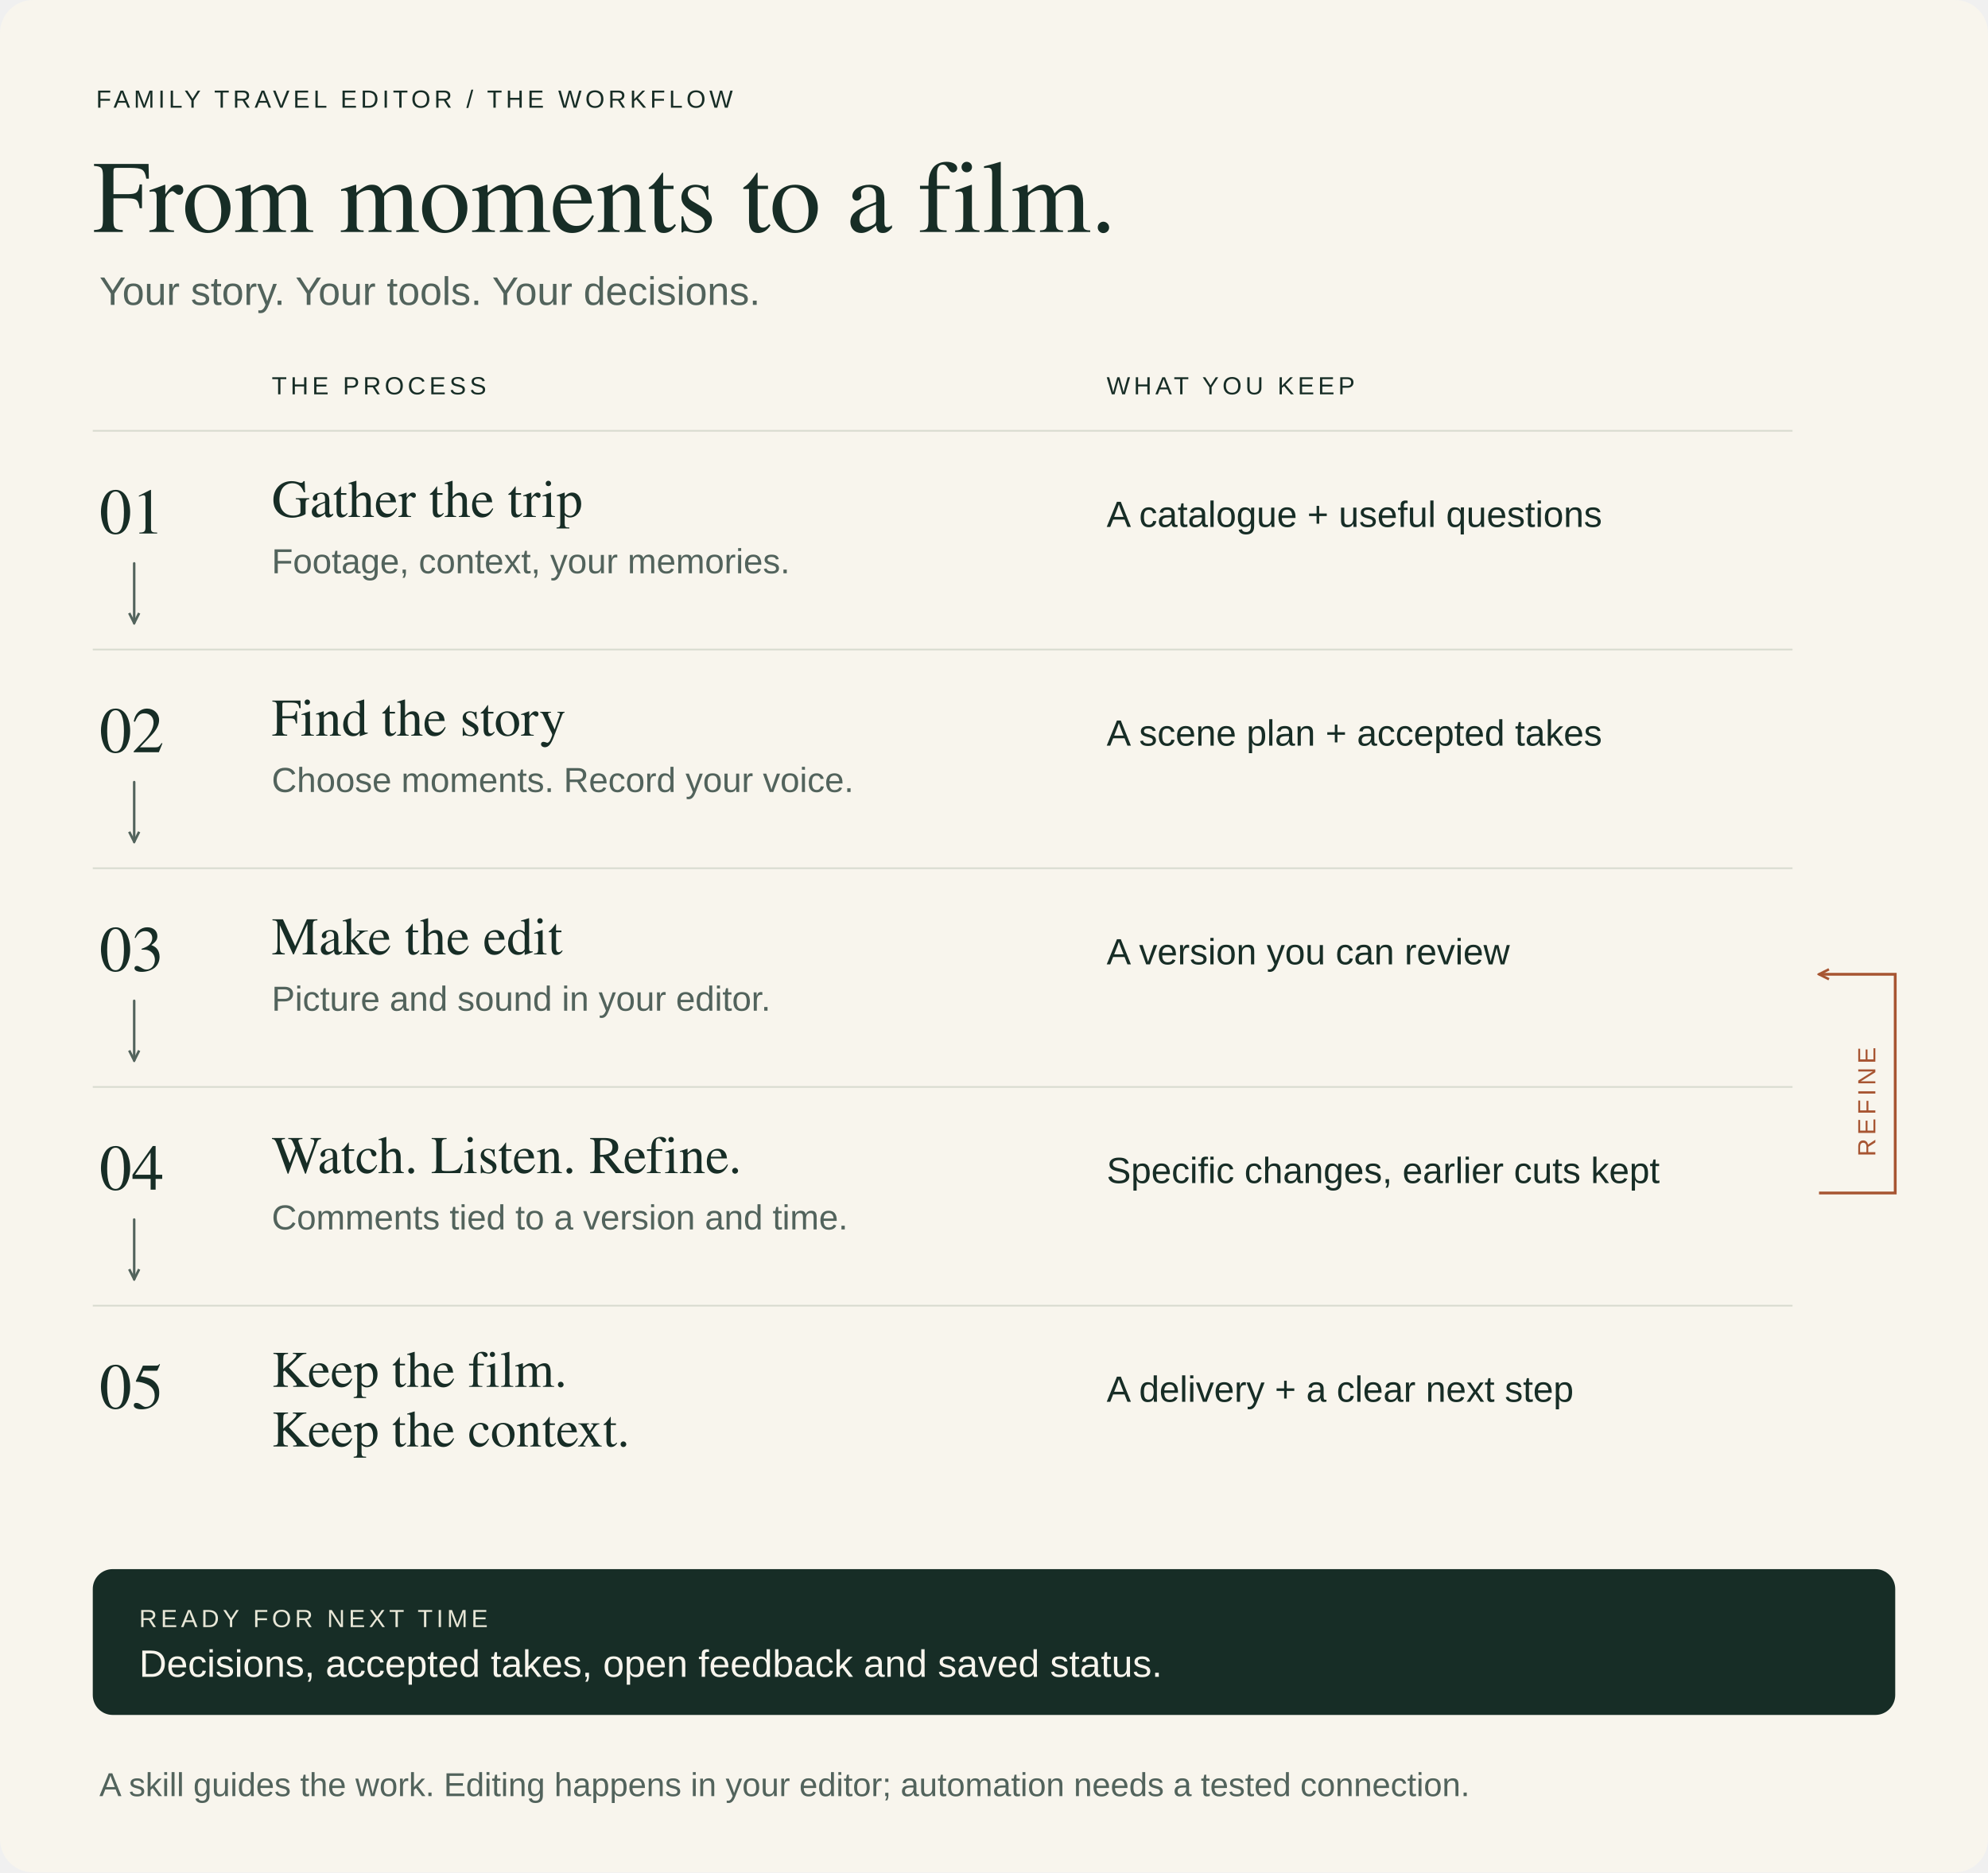
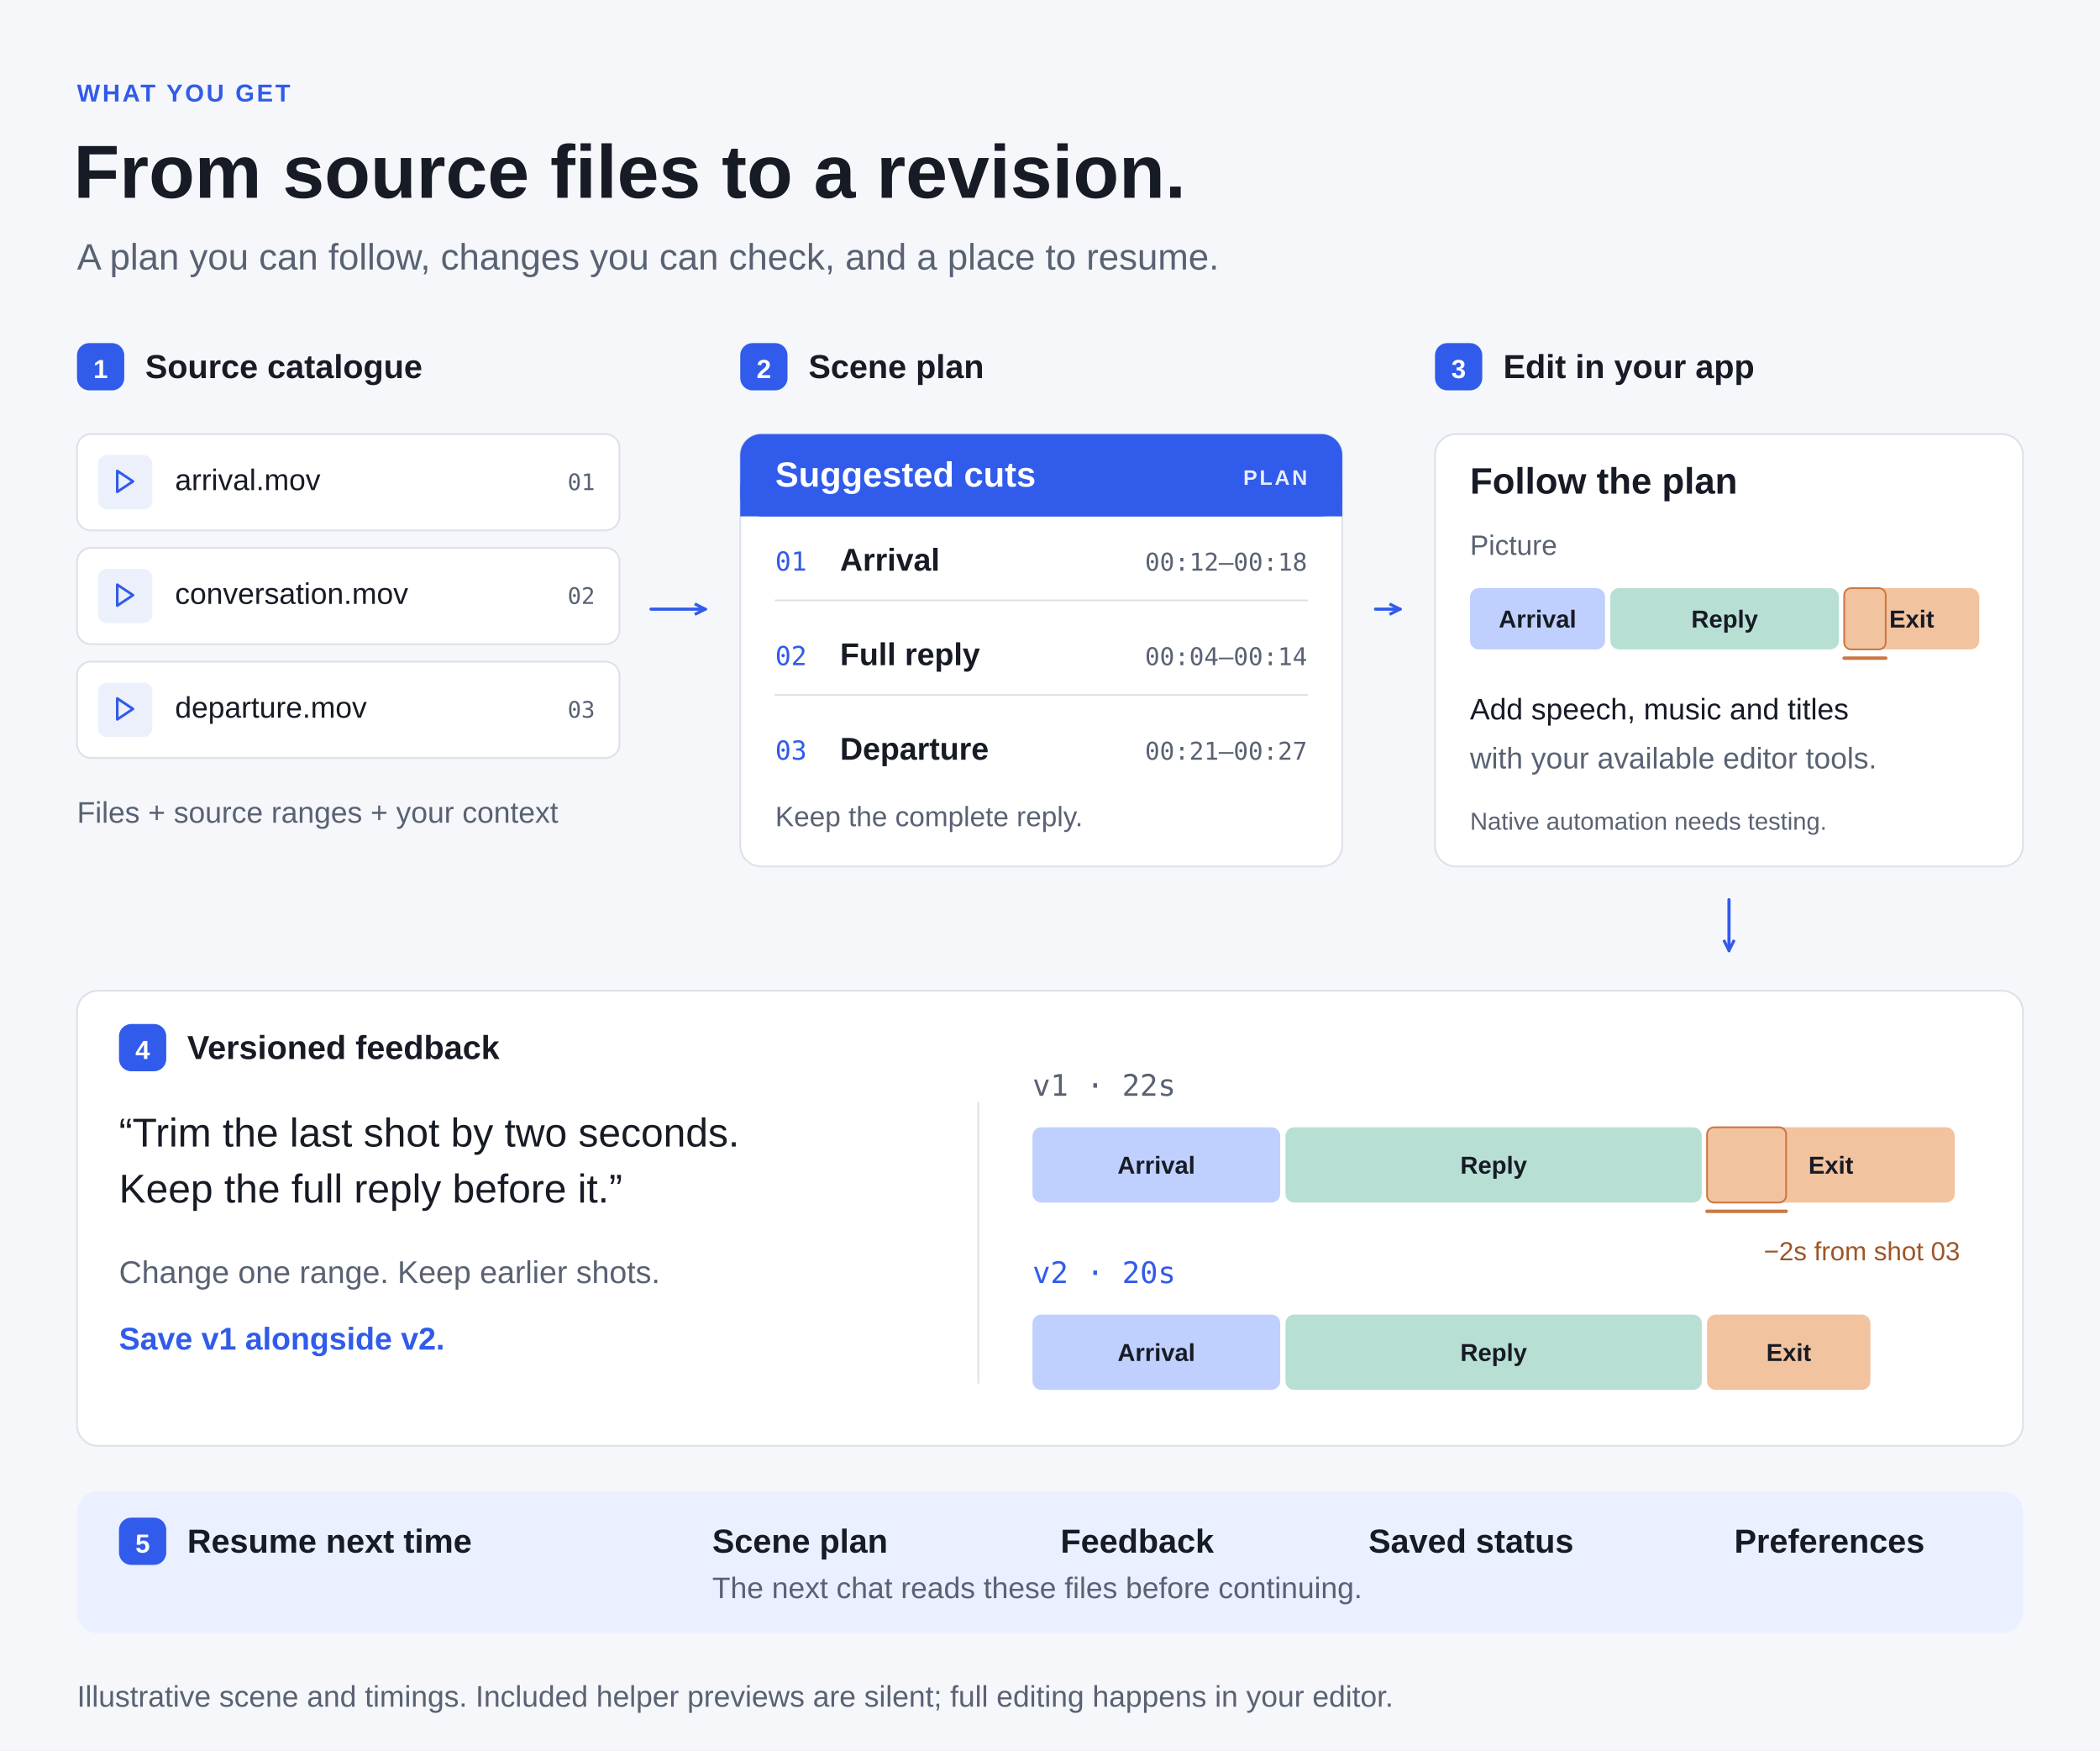
- <svg xmlns="http://www.w3.org/2000/svg" width="1200" height="1130" viewBox="0 0 1200 1130" role="img" aria-labelledby="title desc">
+ <svg xmlns="http://www.w3.org/2000/svg" width="1200" height="1000" viewBox="0 0 1200 1000" role="img" aria-labelledby="title desc">
  <defs>
    <marker id="arrow" markerWidth="8" markerHeight="8" refX="7" refY="4" orient="auto" markerUnits="userSpaceOnUse">
-       <path d="M1 1L7 4L1 7" fill="none" stroke="#52635c" stroke-width="1.5" />
-     </marker>
-     <marker id="return" markerWidth="8" markerHeight="8" refX="7" refY="4" orient="auto" markerUnits="userSpaceOnUse">
-       <path d="M1 1L7 4L1 7" fill="none" stroke="#a75532" stroke-width="1.5" />
+       <path d="M1 1L7 4L1 7" fill="none" stroke="#315bea" stroke-width="1.7" />
    </marker>
  </defs>
-   <style>text{font-family:Arial,Helvetica,sans-serif;fill:#172d26}.serif{font-family:Georgia,Times,serif}.muted{fill:#52635c}.label{font-size:15px;letter-spacing:2.2px}.line{fill:none;stroke:#52635c;stroke-width:1.5;stroke-linecap:round;stroke-linejoin:round}</style>
-   <rect width="1200" height="1130" rx="20" fill="#f8f5ed" />
-   <text x="58" y="65" font-size="15" class="label">FAMILY TRAVEL EDITOR / THE WORKFLOW</text>
-   <text x="56" y="140" font-size="62" class="serif">From moments to a film.</text>
-   <text x="60" y="184" font-size="24" class="muted">Your story. Your tools. Your decisions.</text>
-   <text x="164" y="238" font-size="14" class="label">THE PROCESS</text>
-   <text x="668" y="238" font-size="14" class="label">WHAT YOU KEEP</text>
-   <path d="M56 260H1082" stroke="#d8dbcf" />
-   <text x="60" y="322" font-size="39" class="serif">01</text>
-   <text x="164" y="312" font-size="32" class="serif">Gather the trip</text>
-   <text x="164" y="346" font-size="21" class="muted">Footage, context, your memories.</text>
-   <text x="668" y="318" font-size="22" class="">A catalogue + useful questions</text>
-   <path d="M81 340V376" class="line" marker-end="url(#arrow)" />
-   <path d="M56 392H1082" stroke="#d8dbcf" />
-   <text x="60" y="454" font-size="39" class="serif">02</text>
-   <text x="164" y="444" font-size="32" class="serif">Find the story</text>
-   <text x="164" y="478" font-size="21" class="muted">Choose moments. Record your voice.</text>
-   <text x="668" y="450" font-size="22" class="">A scene plan + accepted takes</text>
-   <path d="M81 472V508" class="line" marker-end="url(#arrow)" />
-   <path d="M56 524H1082" stroke="#d8dbcf" />
-   <text x="60" y="586" font-size="39" class="serif">03</text>
-   <text x="164" y="576" font-size="32" class="serif">Make the edit</text>
-   <text x="164" y="610" font-size="21" class="muted">Picture and sound in your editor.</text>
-   <text x="668" y="582" font-size="22" class="">A version you can review</text>
-   <path d="M81 604V640" class="line" marker-end="url(#arrow)" />
-   <path d="M56 656H1082" stroke="#d8dbcf" />
-   <text x="60" y="718" font-size="39" class="serif">04</text>
-   <text x="164" y="708" font-size="32" class="serif">Watch. Listen. Refine.</text>
-   <text x="164" y="742" font-size="21" class="muted">Comments tied to a version and time.</text>
-   <text x="668" y="714" font-size="22" class="">Specific changes, earlier cuts kept</text>
-   <path d="M81 736V772" class="line" marker-end="url(#arrow)" />
-   <path d="M56 788H1082" stroke="#d8dbcf" />
-   <text x="60" y="850" font-size="39" class="serif">05</text>
-   <text x="164" y="837" font-size="31" class="serif">Keep the film.</text>
-   <text x="164" y="873" font-size="31" class="serif">Keep the context.</text>
-   <text x="668" y="846" font-size="22" class="">A delivery + a clear next step</text>
-   <path d="M1098 720H1144V588H1098" fill="none" stroke="#a75532" stroke-width="1.7" marker-end="url(#return)" />
-   <text x="1132" y="698" font-size="13" class="label" transform="rotate(-90 1132 698)" style="fill:#a75532">REFINE</text>
-   <rect x="56" y="947" width="1088" height="88" rx="12" fill="#172d26" />
-   <text x="84" y="982" font-size="14" class="label" style="fill:#e8e7d7">READY FOR NEXT TIME</text>
-   <text x="84" y="1012" font-size="23" class="" style="fill:#f8f5ed">Decisions, accepted takes, open feedback and saved status.</text>
-   <text x="60" y="1084" font-size="20" class="muted">A skill guides the work. Editing happens in your editor; automation needs a tested connection.</text>
+   <style>text{font-family:Arial,Helvetica,sans-serif;fill:#171b25}.mono{font-family:Menlo,Consolas,monospace}.label{letter-spacing:1.3px}</style>
+   <rect x="0" y="0" width="1200" height="1000" rx="0" fill="#f5f7fa" />
+   <text x="44" y="58" font-size="14" font-weight="600" style="fill:#315bea" class="label" text-anchor="start">WHAT YOU GET</text>
+   <text x="42" y="113" font-size="43" font-weight="700" style="fill:#171b25" class="" text-anchor="start">From source files to a revision.</text>
+   <text x="44" y="154" font-size="21" font-weight="400" style="fill:#596273" class="" text-anchor="start">A plan you can follow, changes you can check, and a place to resume.</text>
+   <rect x="44" y="196" width="27" height="27" rx="7" fill="#315bea" />
+   <text x="57.5" y="216" font-size="15" font-weight="700" style="fill:white" class="" text-anchor="middle">1</text>
+   <text x="83" y="216" font-size="19" font-weight="600" style="fill:#171b25" class="" text-anchor="start">Source catalogue</text>
+   <rect x="423" y="196" width="27" height="27" rx="7" fill="#315bea" />
+   <text x="436.5" y="216" font-size="15" font-weight="700" style="fill:white" class="" text-anchor="middle">2</text>
+   <text x="462" y="216" font-size="19" font-weight="600" style="fill:#171b25" class="" text-anchor="start">Scene plan</text>
+   <rect x="820" y="196" width="27" height="27" rx="7" fill="#315bea" />
+   <text x="833.5" y="216" font-size="15" font-weight="700" style="fill:white" class="" text-anchor="middle">3</text>
+   <text x="859" y="216" font-size="19" font-weight="600" style="fill:#171b25" class="" text-anchor="start">Edit in your app</text>
+   <rect x="44" y="248" width="310" height="55" rx="8" fill="white" stroke="#dce1e9" />
+   <rect x="56" y="260" width="31" height="31" rx="5" fill="#ecf0fa" />
+   <path d="M67 269L76 275L67 281Z" fill="none" stroke="#315bea" stroke-width="1.5" stroke-linecap="round" stroke-linejoin="round" />
+   <text x="100" y="280" font-size="17" font-weight="500" style="fill:#171b25" class="" text-anchor="start">arrival.mov</text>
+   <text x="340" y="280" font-size="13" font-weight="500" style="fill:#596273" class="mono" text-anchor="end">01</text>
+   <rect x="44" y="313" width="310" height="55" rx="8" fill="white" stroke="#dce1e9" />
+   <rect x="56" y="325" width="31" height="31" rx="5" fill="#ecf0fa" />
+   <path d="M67 334L76 340L67 346Z" fill="none" stroke="#315bea" stroke-width="1.5" stroke-linecap="round" stroke-linejoin="round" />
+   <text x="100" y="345" font-size="17" font-weight="500" style="fill:#171b25" class="" text-anchor="start">conversation.mov</text>
+   <text x="340" y="345" font-size="13" font-weight="500" style="fill:#596273" class="mono" text-anchor="end">02</text>
+   <rect x="44" y="378" width="310" height="55" rx="8" fill="white" stroke="#dce1e9" />
+   <rect x="56" y="390" width="31" height="31" rx="5" fill="#ecf0fa" />
+   <path d="M67 399L76 405L67 411Z" fill="none" stroke="#315bea" stroke-width="1.5" stroke-linecap="round" stroke-linejoin="round" />
+   <text x="100" y="410" font-size="17" font-weight="500" style="fill:#171b25" class="" text-anchor="start">departure.mov</text>
+   <text x="340" y="410" font-size="13" font-weight="500" style="fill:#596273" class="mono" text-anchor="end">03</text>
+   <text x="44" y="470" font-size="17" font-weight="400" style="fill:#596273" class="" text-anchor="start">Files + source ranges + your context</text>
+   <path d="M372 348H403" fill="none" stroke="#315bea" stroke-width="1.8" stroke-linecap="round" stroke-linejoin="round" marker-end="url(#arrow)" />
+   <rect x="423" y="248" width="344" height="247" rx="12" fill="white" stroke="#dce1e9" />
+   <rect x="423" y="248" width="344" height="47" rx="12" fill="#315bea" />
+   <rect x="423" y="277" width="344" height="18" rx="0" fill="#315bea" />
+   <text x="443" y="278" font-size="20" font-weight="600" style="fill:white" class="" text-anchor="start">Suggested cuts</text>
+   <text x="747" y="277" font-size="12" font-weight="600" style="fill:#e7edff" class="label" text-anchor="end">PLAN</text>
+   <text x="443" y="326" font-size="15" font-weight="500" style="fill:#315bea" class="mono" text-anchor="start">01</text>
+   <text x="480" y="326" font-size="18" font-weight="600" style="fill:#171b25" class="" text-anchor="start">Arrival</text>
+   <text x="747" y="326" font-size="14" font-weight="400" style="fill:#596273" class="mono" text-anchor="end">00:12–00:18</text>
+   <path d="M443 343H747" fill="none" stroke="#dce1e9" stroke-width="1" stroke-linecap="round" stroke-linejoin="round" />
+   <text x="443" y="380" font-size="15" font-weight="500" style="fill:#315bea" class="mono" text-anchor="start">02</text>
+   <text x="480" y="380" font-size="18" font-weight="600" style="fill:#171b25" class="" text-anchor="start">Full reply</text>
+   <text x="747" y="380" font-size="14" font-weight="400" style="fill:#596273" class="mono" text-anchor="end">00:04–00:14</text>
+   <path d="M443 397H747" fill="none" stroke="#dce1e9" stroke-width="1" stroke-linecap="round" stroke-linejoin="round" />
+   <text x="443" y="434" font-size="15" font-weight="500" style="fill:#315bea" class="mono" text-anchor="start">03</text>
+   <text x="480" y="434" font-size="18" font-weight="600" style="fill:#171b25" class="" text-anchor="start">Departure</text>
+   <text x="747" y="434" font-size="14" font-weight="400" style="fill:#596273" class="mono" text-anchor="end">00:21–00:27</text>
+   <text x="443" y="472" font-size="16" font-weight="400" style="fill:#596273" class="" text-anchor="start">Keep the complete reply.</text>
+   <path d="M786 348H800" fill="none" stroke="#315bea" stroke-width="1.8" stroke-linecap="round" stroke-linejoin="round" marker-end="url(#arrow)" />
+   <rect x="820" y="248" width="336" height="247" rx="12" fill="white" stroke="#dce1e9" />
+   <text x="840" y="282" font-size="21" font-weight="600" style="fill:#171b25" class="" text-anchor="start">Follow the plan</text>
+   <text x="840" y="317" font-size="16" font-weight="500" style="fill:#596273" class="" text-anchor="start">Picture</text>
+   <rect x="840" y="336" width="77.182" height="35" rx="5" fill="#bfd0ff" />
+   <text x="878.591" y="358.5" font-size="14" font-weight="600" style="fill:#171b25" class="" text-anchor="middle">Arrival</text>
+   <rect x="920.182" y="336" width="130.636" height="35" rx="5" fill="#b8dfd4" />
+   <text x="985.5" y="358.5" font-size="14" font-weight="600" style="fill:#171b25" class="" text-anchor="middle">Reply</text>
+   <rect x="1053.818" y="336" width="77.182" height="35" rx="5" fill="#f2c39f" />
+   <text x="1092.409" y="358.5" font-size="14" font-weight="600" style="fill:#171b25" class="" text-anchor="middle">Exit</text>
+   <rect x="1053.818" y="336" width="23.727" height="35" rx="4" fill="none" stroke="#cc7742" />
+   <path d="M1053.818 376H1077.545" fill="none" stroke="#cc7742" stroke-width="2" stroke-linecap="round" stroke-linejoin="round" />
+   <text x="840" y="411" font-size="17" font-weight="400" style="fill:#171b25" class="" text-anchor="start">Add speech, music and titles</text>
+   <text x="840" y="439" font-size="17" font-weight="400" style="fill:#596273" class="" text-anchor="start">with your available editor tools.</text>
+   <text x="840" y="474" font-size="14" font-weight="400" style="fill:#596273" class="" text-anchor="start">Native automation needs testing.</text>
+   <path d="M988 514V543" fill="none" stroke="#315bea" stroke-width="1.8" stroke-linecap="round" stroke-linejoin="round" marker-end="url(#arrow)" />
+   <rect x="44" y="566" width="1112" height="260" rx="12" fill="white" stroke="#dce1e9" />
+   <rect x="68" y="585" width="27" height="27" rx="7" fill="#315bea" />
+   <text x="81.5" y="605" font-size="15" font-weight="700" style="fill:white" class="" text-anchor="middle">4</text>
+   <text x="107" y="605" font-size="19" font-weight="600" style="fill:#171b25" class="" text-anchor="start">Versioned feedback</text>
+   <text x="68" y="655" font-size="23" font-weight="500" style="fill:#171b25" class="" text-anchor="start">“Trim the last shot by two seconds.</text>
+   <text x="68" y="687" font-size="23" font-weight="500" style="fill:#171b25" class="" text-anchor="start">Keep the full reply before it.”</text>
+   <text x="68" y="733" font-size="18" font-weight="400" style="fill:#596273" class="" text-anchor="start">Change one range. Keep earlier shots.</text>
+   <text x="68" y="771" font-size="18" font-weight="600" style="fill:#315bea" class="" text-anchor="start">Save v1 alongside v2.</text>
+   <path d="M559 630V790" fill="none" stroke="#dce1e9" stroke-width="1" stroke-linecap="round" stroke-linejoin="round" />
+   <text x="590" y="626" font-size="17" font-weight="500" style="fill:#596273" class="mono" text-anchor="start">v1 · 22s</text>
+   <rect x="590" y="644" width="141.545" height="43" rx="5" fill="#bfd0ff" />
+   <text x="660.773" y="670.5" font-size="14" font-weight="600" style="fill:#171b25" class="" text-anchor="middle">Arrival</text>
+   <rect x="734.545" y="644" width="237.909" height="43" rx="5" fill="#b8dfd4" />
+   <text x="853.5" y="670.5" font-size="14" font-weight="600" style="fill:#171b25" class="" text-anchor="middle">Reply</text>
+   <rect x="975.455" y="644" width="141.545" height="43" rx="5" fill="#f2c39f" />
+   <text x="1046.227" y="670.5" font-size="14" font-weight="600" style="fill:#171b25" class="" text-anchor="middle">Exit</text>
+   <rect x="975.455" y="644" width="45.182" height="43" rx="4" fill="none" stroke="#cc7742" />
+   <path d="M975.455 692H1020.636" fill="none" stroke="#cc7742" stroke-width="2" stroke-linecap="round" stroke-linejoin="round" />
+   <text x="590" y="733" font-size="17" font-weight="500" style="fill:#315bea" class="mono" text-anchor="start">v2 · 20s</text>
+   <rect x="590" y="751" width="141.545" height="43" rx="5" fill="#bfd0ff" />
+   <text x="660.773" y="777.5" font-size="14" font-weight="600" style="fill:#171b25" class="" text-anchor="middle">Arrival</text>
+   <rect x="734.545" y="751" width="237.909" height="43" rx="5" fill="#b8dfd4" />
+   <text x="853.5" y="777.5" font-size="14" font-weight="600" style="fill:#171b25" class="" text-anchor="middle">Reply</text>
+   <rect x="975.455" y="751" width="93.364" height="43" rx="5" fill="#f2c39f" />
+   <text x="1022.136" y="777.5" font-size="14" font-weight="600" style="fill:#171b25" class="" text-anchor="middle">Exit</text>
+   <text x="1120" y="720" font-size="15" font-weight="500" style="fill:#9f5528" class="" text-anchor="end">−2s from shot 03</text>
+   <rect x="44" y="852" width="1112" height="81" rx="12" fill="#eaf0ff" />
+   <rect x="68" y="867" width="27" height="27" rx="7" fill="#315bea" />
+   <text x="81.5" y="887" font-size="15" font-weight="700" style="fill:white" class="" text-anchor="middle">5</text>
+   <text x="107" y="887" font-size="19" font-weight="600" style="fill:#171b25" class="" text-anchor="start">Resume next time</text>
+   <text x="407" y="887" font-size="19" font-weight="600" style="fill:#171b25" class="" text-anchor="start">Scene plan</text>
+   <text x="606" y="887" font-size="19" font-weight="600" style="fill:#171b25" class="" text-anchor="start">Feedback</text>
+   <text x="782" y="887" font-size="19" font-weight="600" style="fill:#171b25" class="" text-anchor="start">Saved status</text>
+   <text x="991" y="887" font-size="19" font-weight="600" style="fill:#171b25" class="" text-anchor="start">Preferences</text>
+   <text x="407" y="913" font-size="17" font-weight="400" style="fill:#596273" class="" text-anchor="start">The next chat reads these files before continuing.</text>
+   <text x="44" y="975" font-size="17" font-weight="400" style="fill:#596273" class="" text-anchor="start">Illustrative scene and timings. Included helper previews are silent; full editing happens in your editor.</text>
</svg>
